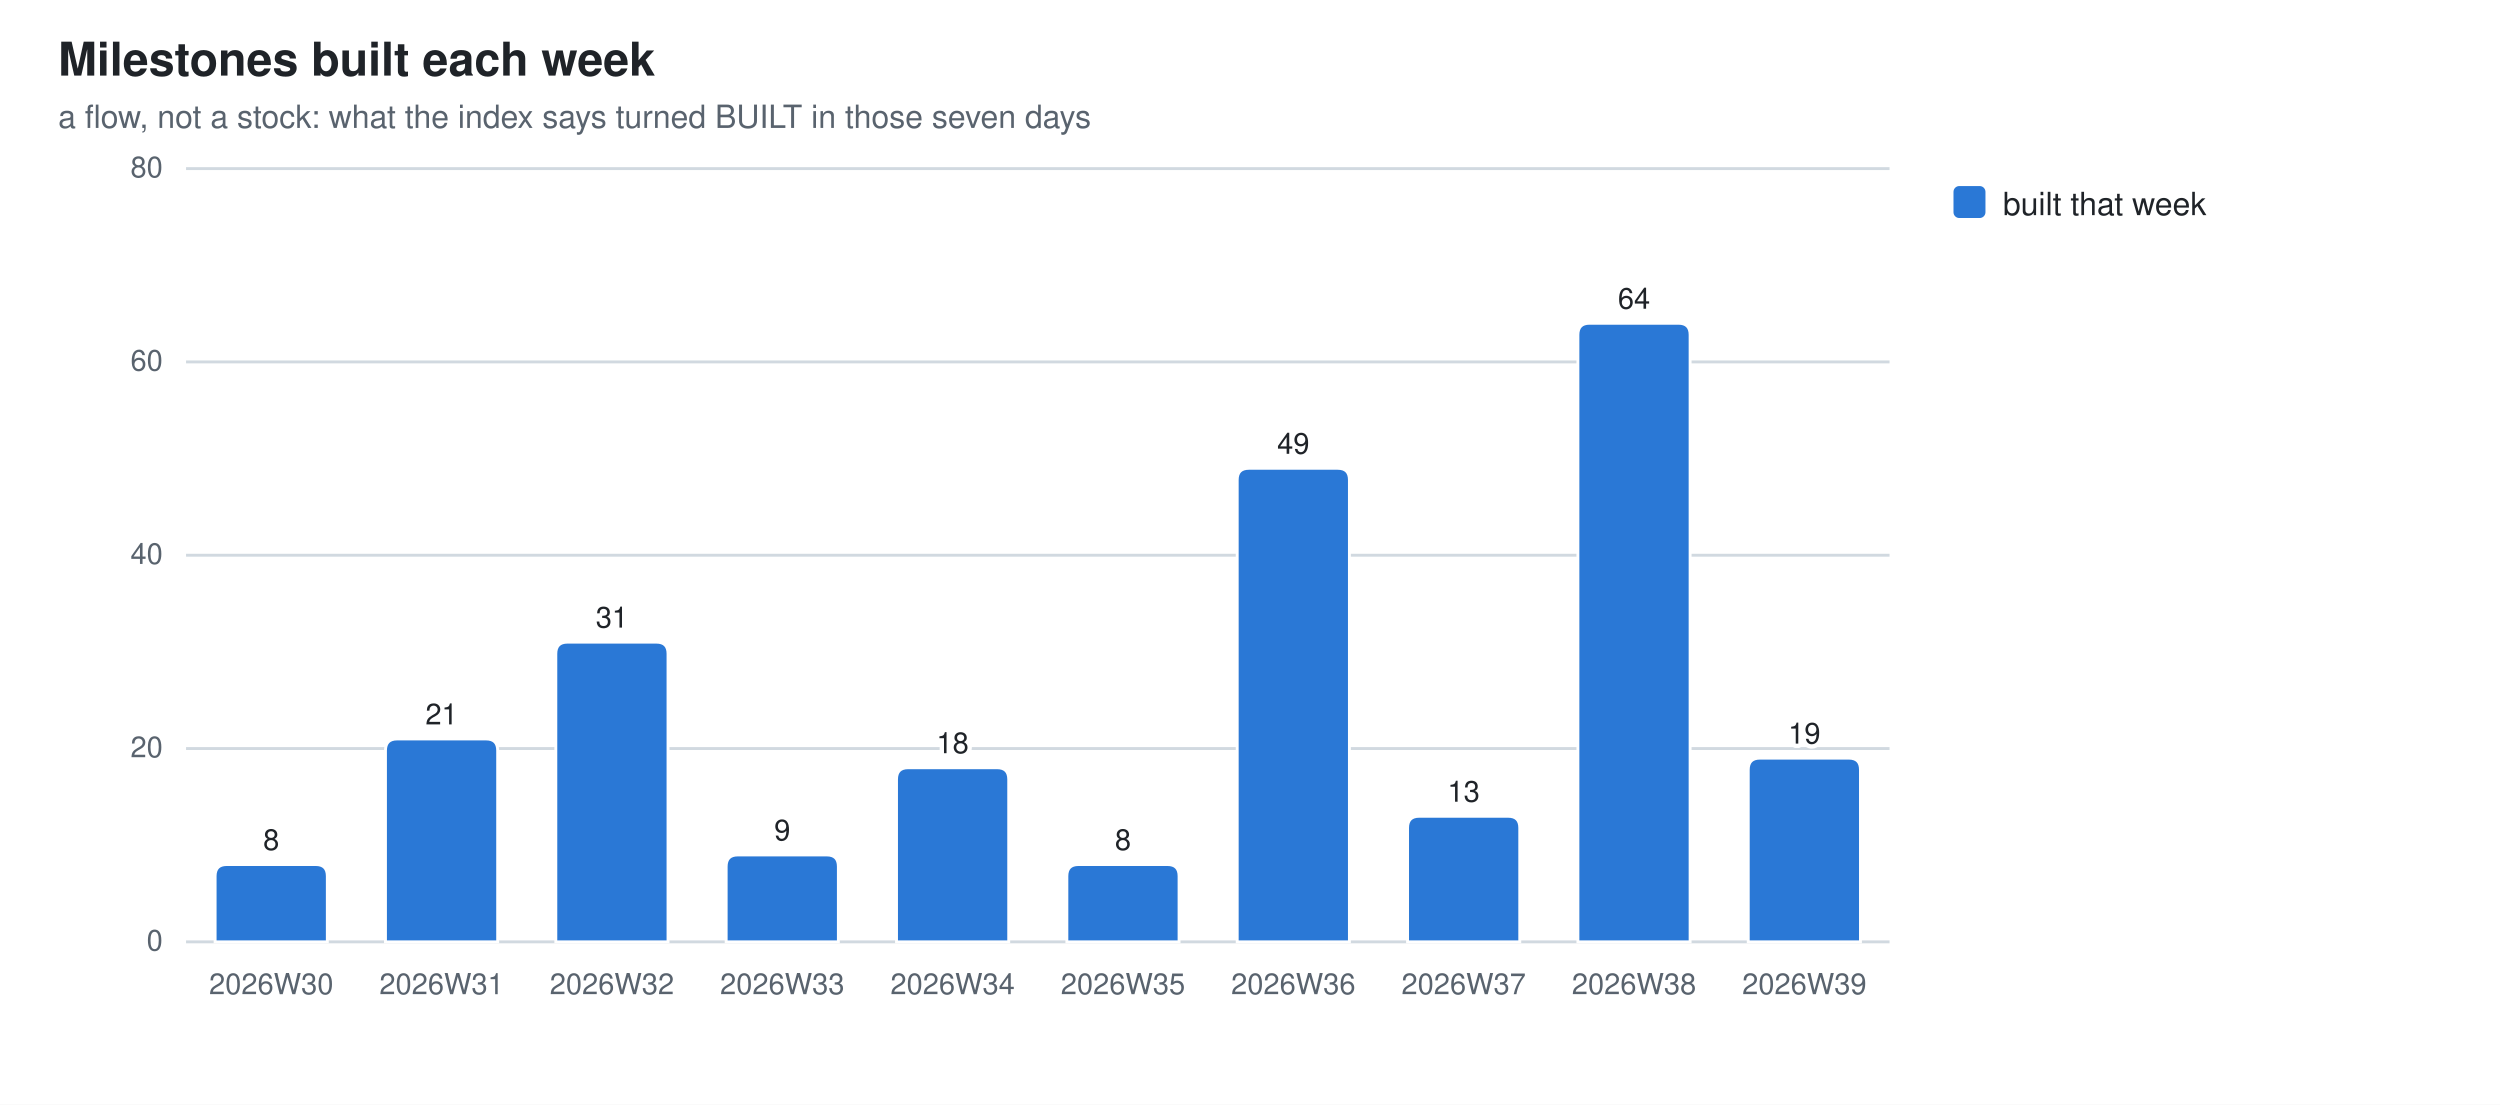
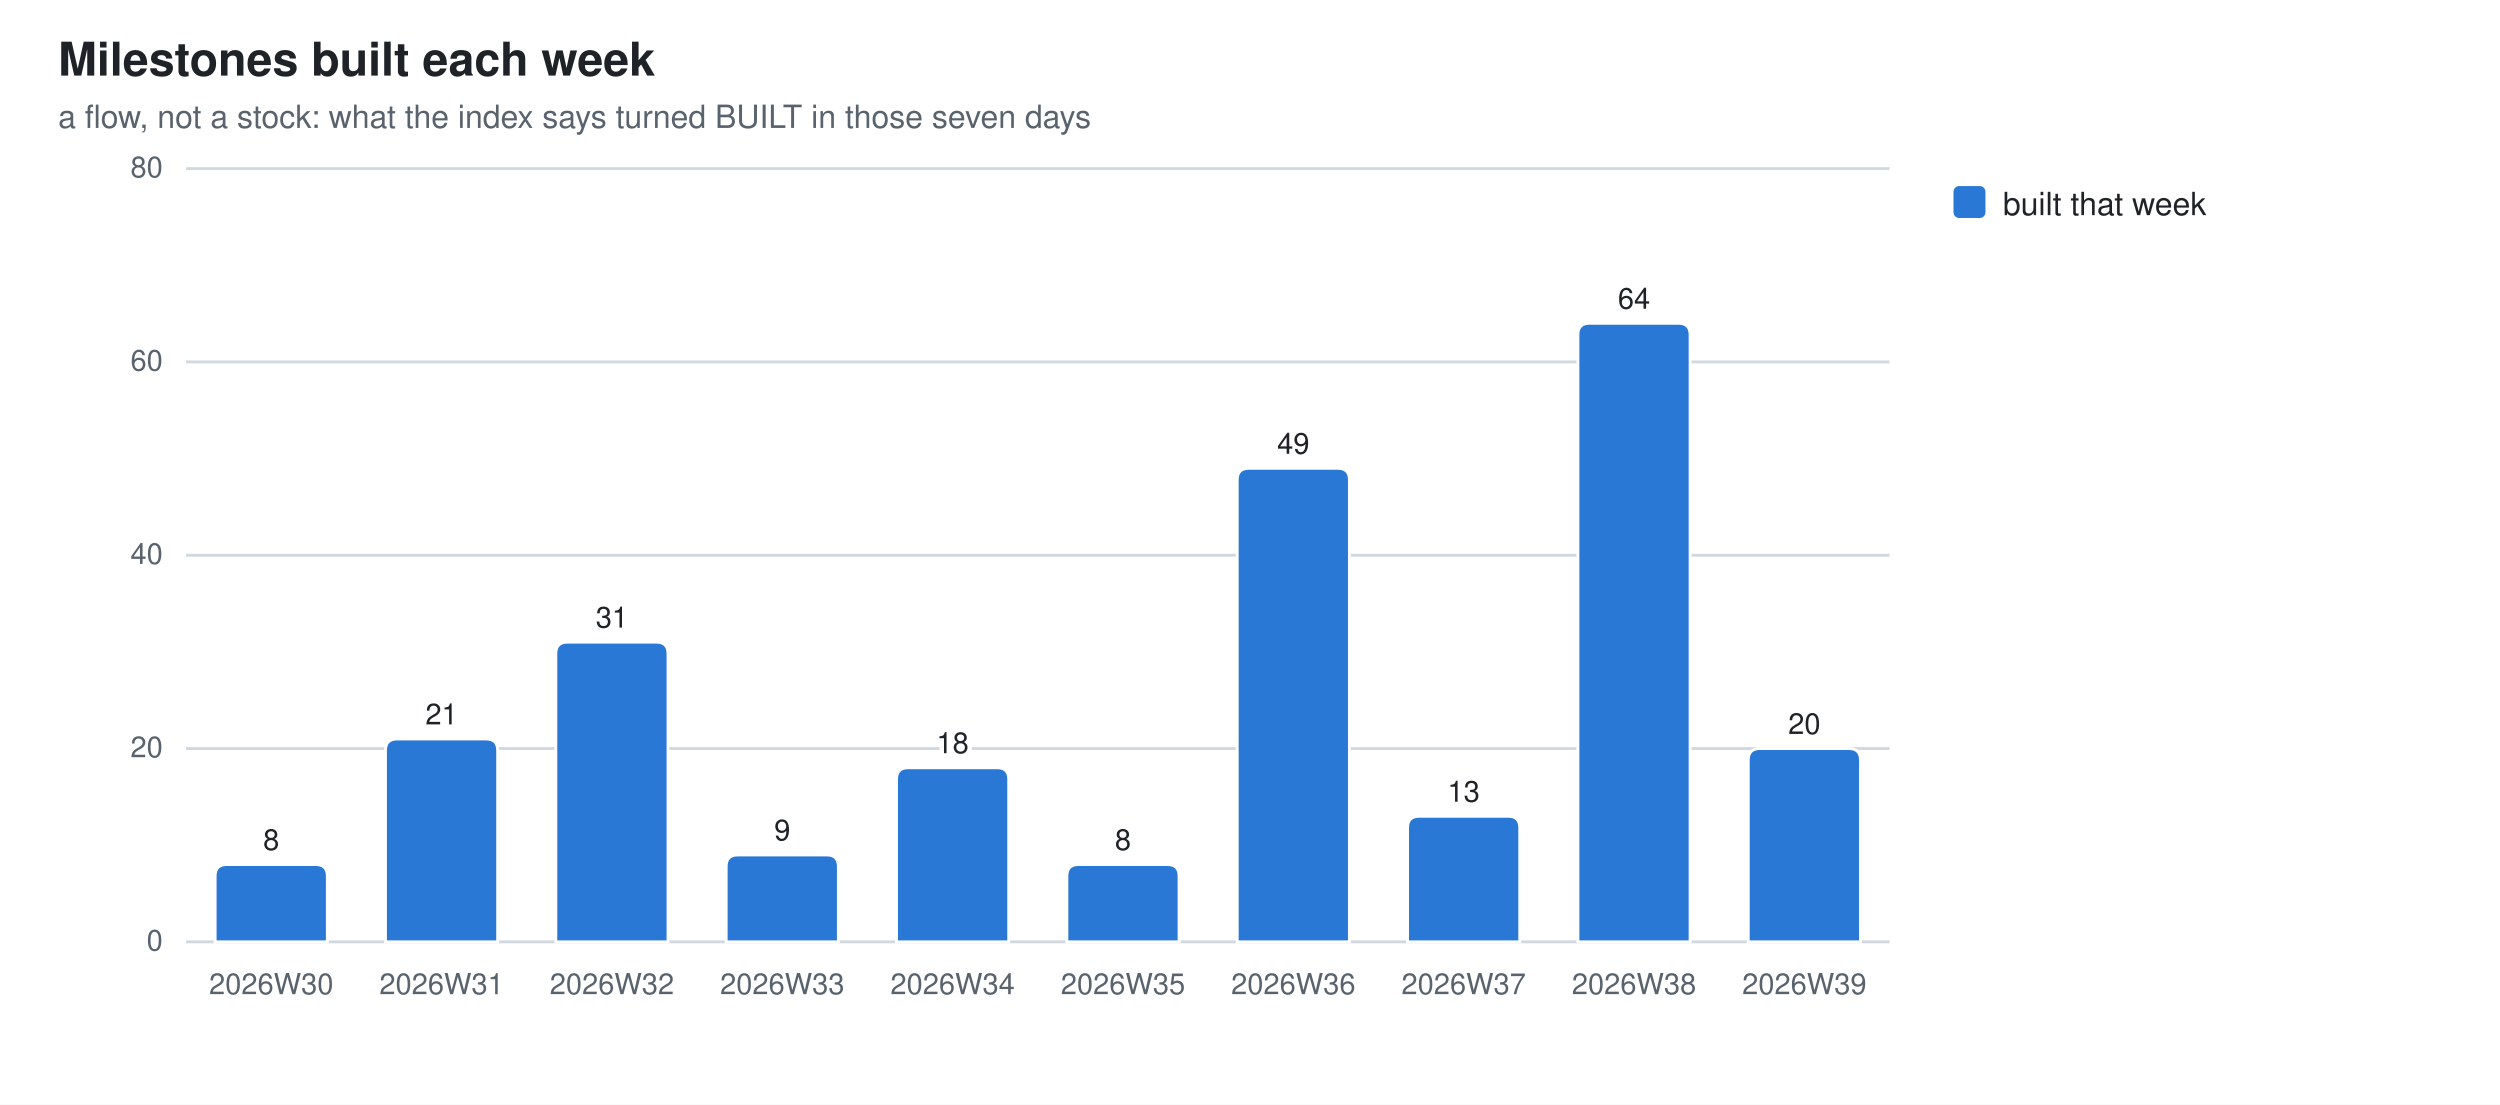
<svg xmlns="http://www.w3.org/2000/svg" width="860" height="380" viewBox="0 0 860 380" role="img" aria-label="Milestones built each week">
  <style>
  .bg{fill:#ffffff} .fg{fill:#1f2328} .mut{fill:#59636e} .grid{stroke:#d1d9e0}
  .seg{stroke:#ffffff;stroke-width:1}
  .val{paint-order:stroke;stroke:#ffffff;stroke-width:3px;stroke-linejoin:round}
  .s0{fill:#2a78d6}  .s1{fill:#eb6834}  .s2{fill:#1baf7a}  .s3{fill:#eda100}  .s4{fill:#e87ba4}  .s5{fill:#008300}  .s6{fill:#4a3aa7}  .s7{fill:#e34948}
  @media (prefers-color-scheme: dark){
    .bg{fill:#0d1117} .fg{fill:#e6edf3} .mut{fill:#9198a1} .grid{stroke:#30363d}
    .seg{stroke:#0d1117} .val{stroke:#0d1117} .s0{fill:#3987e5} .s1{fill:#d95926} .s2{fill:#199e70} .s3{fill:#c98500} .s4{fill:#d55181} .s5{fill:#008300} .s6{fill:#9085e9} .s7{fill:#e66767}}
  text{font-family:-apple-system,BlinkMacSystemFont,"Segoe UI",Helvetica,Arial,sans-serif}
</style>
  <rect class="bg" width="860" height="380" />
  <text class="fg" x="20" y="26" font-size="16" font-weight="600">Milestones built each week</text>
  <text class="mut" x="20" y="44" font-size="11">a flow, not a stock: what the index says turned BUILT in those seven days</text>
  <line class="grid" x1="64" y1="324.0" x2="650.0" y2="324.0" stroke-width="1" />
  <text class="mut" x="56" y="327.0" font-size="10" text-anchor="end">0</text>
  <line class="grid" x1="64" y1="257.5" x2="650.0" y2="257.5" stroke-width="1" />
  <text class="mut" x="56" y="260.5" font-size="10" text-anchor="end">20</text>
  <line class="grid" x1="64" y1="191.0" x2="650.0" y2="191.0" stroke-width="1" />
  <text class="mut" x="56" y="194.0" font-size="10" text-anchor="end">40</text>
  <line class="grid" x1="64" y1="124.5" x2="650.0" y2="124.5" stroke-width="1" />
  <text class="mut" x="56" y="127.5" font-size="10" text-anchor="end">60</text>
  <line class="grid" x1="64" y1="58.0" x2="650.0" y2="58.0" stroke-width="1" />
  <text class="mut" x="56" y="61.0" font-size="10" text-anchor="end">80</text>
  <path class="seg s0" d="M74.0,324.0 V301.4 Q74.0,297.4 78.0,297.4 H108.6 Q112.6,297.4 112.6,301.4 V324.0 Z" />
  <text class="mut" x="93.3" y="342" font-size="10" text-anchor="middle">2026W30</text>
  <text class="fg val" x="93.3" y="292.4" font-size="10" text-anchor="middle">8</text>
  <path class="seg s0" d="M132.6,324.0 V258.2 Q132.6,254.2 136.6,254.2 H167.2 Q171.2,254.2 171.2,258.2 V324.0 Z" />
  <text class="mut" x="151.9" y="342" font-size="10" text-anchor="middle">2026W31</text>
  <text class="fg val" x="151.9" y="249.2" font-size="10" text-anchor="middle">21</text>
  <path class="seg s0" d="M191.2,324.0 V224.9 Q191.2,220.9 195.2,220.9 H225.8 Q229.8,220.9 229.8,224.9 V324.0 Z" />
  <text class="mut" x="210.5" y="342" font-size="10" text-anchor="middle">2026W32</text>
  <text class="fg val" x="210.5" y="215.9" font-size="10" text-anchor="middle">31</text>
  <path class="seg s0" d="M249.8,324.0 V298.1 Q249.8,294.1 253.8,294.1 H284.4 Q288.4,294.1 288.4,298.1 V324.0 Z" />
  <text class="mut" x="269.1" y="342" font-size="10" text-anchor="middle">2026W33</text>
  <text class="fg val" x="269.1" y="289.1" font-size="10" text-anchor="middle">9</text>
  <path class="seg s0" d="M308.4,324.0 V268.1 Q308.4,264.1 312.4,264.1 H343.0 Q347.0,264.1 347.0,268.1 V324.0 Z" />
  <text class="mut" x="327.7" y="342" font-size="10" text-anchor="middle">2026W34</text>
  <text class="fg val" x="327.7" y="259.1" font-size="10" text-anchor="middle">18</text>
  <path class="seg s0" d="M367.0,324.0 V301.4 Q367.0,297.4 371.0,297.4 H401.6 Q405.6,297.4 405.6,301.4 V324.0 Z" />
  <text class="mut" x="386.3" y="342" font-size="10" text-anchor="middle">2026W35</text>
  <text class="fg val" x="386.3" y="292.4" font-size="10" text-anchor="middle">8</text>
  <path class="seg s0" d="M425.6,324.0 V165.1 Q425.6,161.1 429.6,161.1 H460.2 Q464.2,161.1 464.2,165.1 V324.0 Z" />
  <text class="mut" x="444.9" y="342" font-size="10" text-anchor="middle">2026W36</text>
  <text class="fg val" x="444.9" y="156.1" font-size="10" text-anchor="middle">49</text>
  <path class="seg s0" d="M484.2,324.0 V284.8 Q484.2,280.8 488.2,280.8 H518.8 Q522.8,280.8 522.8,284.8 V324.0 Z" />
  <text class="mut" x="503.5" y="342" font-size="10" text-anchor="middle">2026W37</text>
  <text class="fg val" x="503.5" y="275.8" font-size="10" text-anchor="middle">13</text>
  <path class="seg s0" d="M542.8,324.0 V115.2 Q542.8,111.2 546.8,111.2 H577.4 Q581.4,111.2 581.4,115.2 V324.0 Z" />
  <text class="mut" x="562.1" y="342" font-size="10" text-anchor="middle">2026W38</text>
  <text class="fg val" x="562.1" y="106.2" font-size="10" text-anchor="middle">64</text>
-   <path class="seg s0" d="M601.4,324.0 V264.8 Q601.4,260.8 605.4,260.8 H636.0 Q640.0,260.8 640.0,264.8 V324.0 Z" />
+   <path class="seg s0" d="M601.4,324.0 V261.5 Q601.4,257.5 605.4,257.5 H636.0 Q640.0,257.5 640.0,261.5 V324.0 Z" />
  <text class="mut" x="620.7" y="342" font-size="10" text-anchor="middle">2026W39</text>
-   <text class="fg val" x="620.7" y="255.8" font-size="10" text-anchor="middle">19</text>
+   <text class="fg val" x="620.7" y="252.5" font-size="10" text-anchor="middle">20</text>
  <rect class="s0" x="672" y="64" width="11" height="11" rx="2" />
  <text class="fg" y="74" font-size="11">
    <tspan x="689" dy="0">built that week</tspan>
  </text>
</svg>
